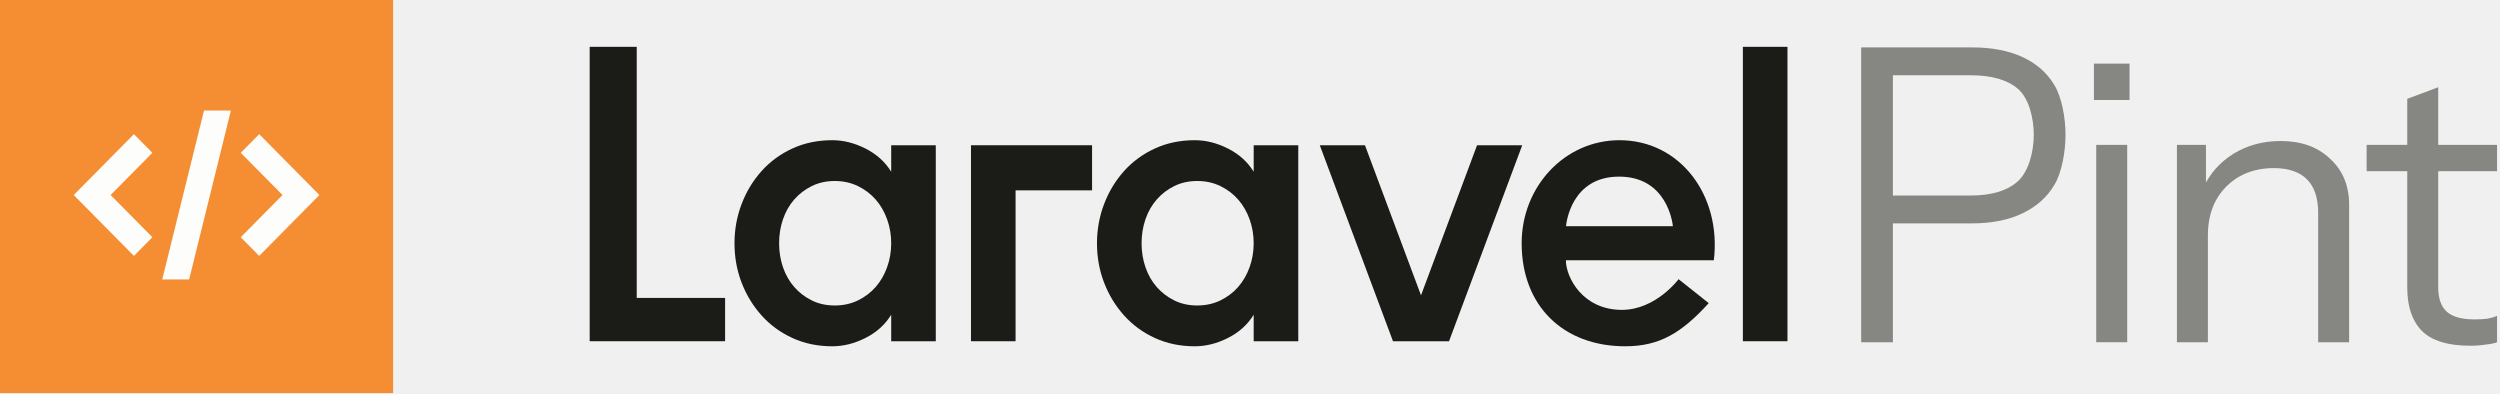
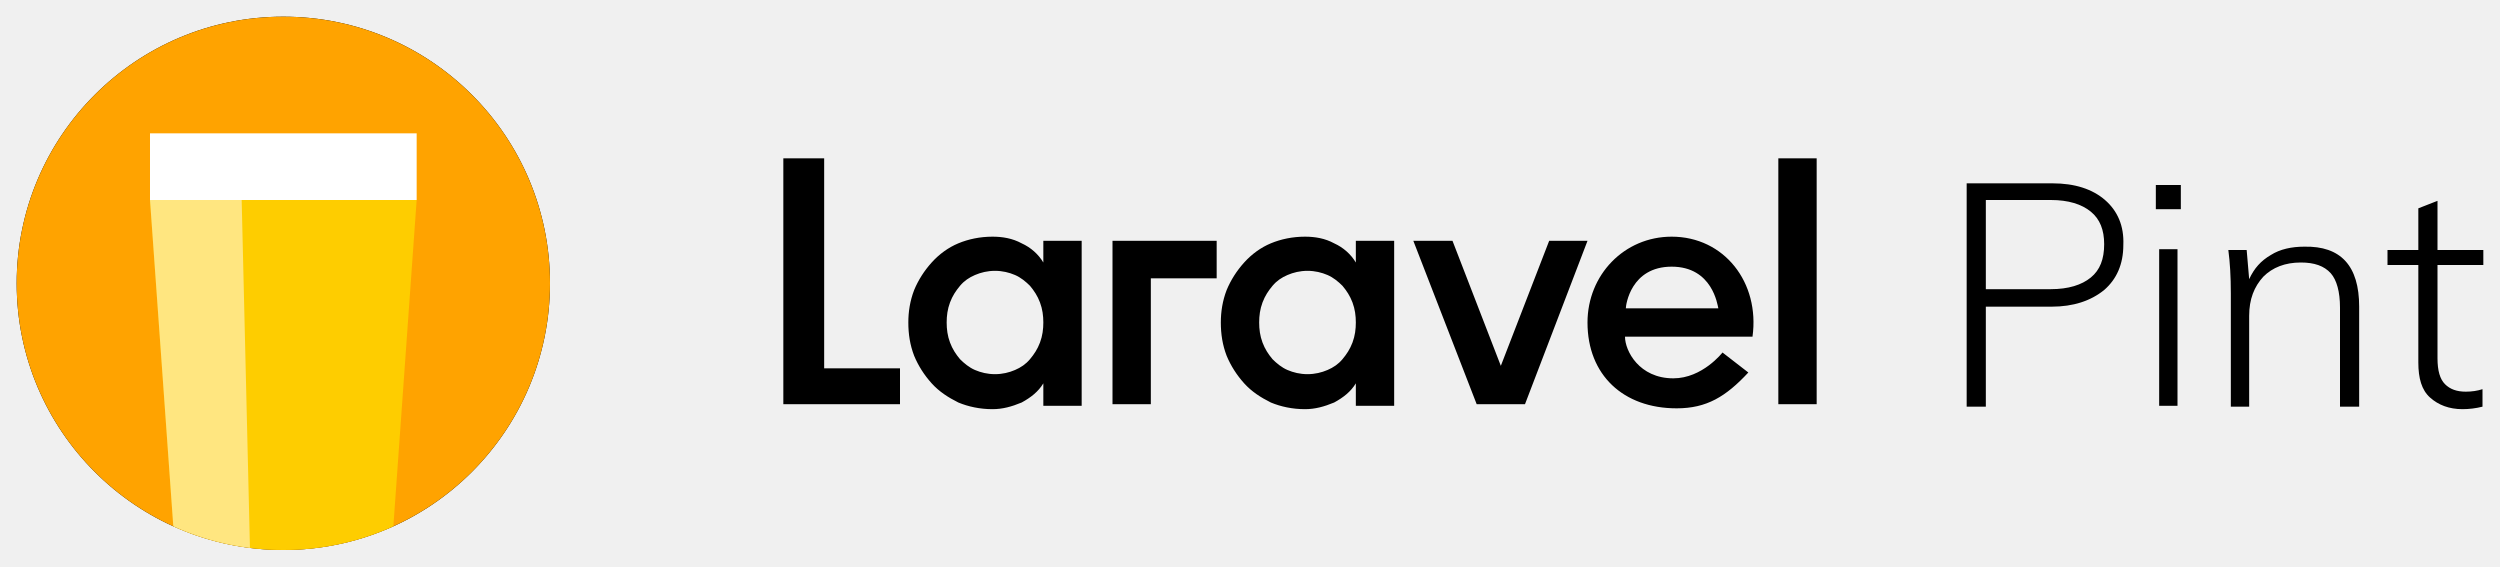
- <svg xmlns="http://www.w3.org/2000/svg" width="407" height="64" viewBox="0 0 407 64" fill="none">
+ <svg xmlns="http://www.w3.org/2000/svg" xmlns:xlink="http://www.w3.org/1999/xlink" viewBox="0 0 300 68">
  <style>
-         .laravel { fill: #1B1B18 } @media (prefers-color-scheme:dark) { .laravel { fill: #fff } }
-         .pint { fill: #868682 } @media (prefers-color-scheme:dark) { .pint { fill: #A1A09A } }
+         g path { fill: #000 } @media (prefers-color-scheme:dark) { g path { fill: #fff } }
    </style>
-   <rect width="64" height="64" fill="#F58D32" />
-   <path fill-rule="evenodd" clip-rule="evenodd" d="M26.411 45.5L33.209 18H37.589L30.791 45.5H26.411ZM18.009 31.75L24.807 24.875L21.803 21.837L12 31.75L21.803 41.664L24.807 38.625L18.009 31.75ZM52 31.75L42.197 21.837L39.193 24.875L45.991 31.75L39.193 38.625L42.197 41.664L52 31.75Z" fill="#FDFDFC" />
-   <path class="laravel" d="M103.659 7.625H96V55.553H118.046V48.501H103.659V7.625Z" />
-   <path class="laravel" d="M145.087 27.96C144.109 26.363 142.722 25.108 140.924 24.195C139.126 23.282 137.316 22.825 135.496 22.825C133.141 22.825 130.988 23.27 129.035 24.16C127.08 25.05 125.404 26.272 124.006 27.823C122.607 29.376 121.519 31.168 120.742 33.198C119.964 35.23 119.576 37.364 119.576 39.6C119.576 41.883 119.964 44.028 120.742 46.036C121.519 48.045 122.607 49.826 124.006 51.377C125.404 52.929 127.08 54.15 129.035 55.04C130.988 55.93 133.141 56.375 135.496 56.375C137.316 56.375 139.126 55.918 140.924 55.006C142.722 54.094 144.11 52.838 145.087 51.24V55.554H152.346V23.647H145.087V27.96ZM144.421 43.503C143.977 44.736 143.355 45.808 142.556 46.721C141.756 47.634 140.791 48.364 139.659 48.912C138.526 49.46 137.271 49.733 135.895 49.733C134.518 49.733 133.275 49.46 132.165 48.912C131.054 48.364 130.1 47.634 129.301 46.721C128.502 45.808 127.891 44.736 127.469 43.503C127.047 42.27 126.837 40.969 126.837 39.6C126.837 38.231 127.047 36.93 127.469 35.697C127.89 34.465 128.502 33.393 129.301 32.48C130.1 31.567 131.055 30.836 132.165 30.289C133.275 29.741 134.518 29.467 135.895 29.467C137.271 29.467 138.526 29.741 139.659 30.289C140.791 30.837 141.756 31.567 142.556 32.48C143.355 33.393 143.977 34.465 144.421 35.697C144.864 36.93 145.087 38.231 145.087 39.6C145.087 40.969 144.864 42.27 144.421 43.503Z" />
-   <path class="laravel" d="M204.099 27.96C203.121 26.363 201.734 25.108 199.936 24.195C198.138 23.282 196.328 22.825 194.508 22.825C192.153 22.825 190.001 23.27 188.047 24.16C186.093 25.05 184.417 26.272 183.018 27.823C181.619 29.376 180.531 31.168 179.754 33.198C178.977 35.23 178.589 37.364 178.589 39.6C178.589 41.883 178.977 44.028 179.754 46.036C180.531 48.045 181.619 49.826 183.018 51.377C184.417 52.929 186.092 54.15 188.047 55.04C190 55.93 192.153 56.375 194.508 56.375C196.328 56.375 198.138 55.918 199.936 55.006C201.734 54.094 203.122 52.838 204.099 51.24V55.554H211.359V23.647H204.099V27.96ZM203.433 43.503C202.988 44.736 202.367 45.808 201.568 46.721C200.768 47.634 199.803 48.364 198.67 48.912C197.538 49.46 196.283 49.733 194.907 49.733C193.53 49.733 192.286 49.46 191.177 48.912C190.066 48.364 189.112 47.634 188.313 46.721C187.513 45.808 186.903 44.736 186.481 43.503C186.058 42.27 185.849 40.969 185.849 39.6C185.849 38.231 186.058 36.93 186.481 35.697C186.902 34.465 187.513 33.393 188.313 32.48C189.112 31.567 190.067 30.836 191.177 30.289C192.286 29.741 193.53 29.467 194.907 29.467C196.283 29.467 197.538 29.741 198.67 30.289C199.803 30.837 200.768 31.567 201.568 32.48C202.367 33.393 202.988 34.465 203.433 35.697C203.876 36.93 204.099 38.231 204.099 39.6C204.099 40.969 203.876 42.27 203.433 43.503Z" />
-   <path class="laravel" d="M291 7.625H283.741V55.553H291V7.625Z" />
-   <path class="laravel" d="M158.075 55.553H165.335V30.99H177.79V23.647H158.075V55.553Z" />
-   <path class="laravel" d="M240.465 23.647L231.34 48.08L222.216 23.647H214.862L226.778 55.553H235.902L247.818 23.647H240.465Z" />
-   <path class="laravel" d="M263.652 22.826C254.762 22.826 247.725 30.337 247.725 39.601C247.725 49.842 254.536 56.375 264.582 56.375C270.205 56.375 273.795 54.165 278.181 49.351L273.276 45.45C273.273 45.454 269.574 50.447 264.051 50.447C257.631 50.447 254.928 45.126 254.928 42.373H279.013C280.278 31.833 273.537 22.826 263.652 22.826ZM254.947 36.828C255.003 36.214 255.839 28.754 263.594 28.754C271.349 28.754 272.291 36.213 272.345 36.828H254.947Z" />
-   <path class="pint" d="M402.108 56.283C398.538 56.283 395.934 55.486 394.296 53.889C392.7 52.252 391.902 49.9 391.902 46.834V16.09L396.942 14.2V46.77C396.942 48.577 397.404 49.9 398.328 50.739C399.252 51.58 400.764 51.999 402.864 51.999C403.704 51.999 404.418 51.958 405.006 51.873C405.636 51.748 406.14 51.6 406.518 51.432V55.717C406.098 55.885 405.489 56.011 404.691 56.094C403.935 56.221 403.074 56.283 402.108 56.283ZM385.287 27.87V23.587H406.518V27.87H385.287Z" />
-   <path class="pint" d="M354.404 55.717V23.587H359.129V31.146H359.444V55.717H354.404ZM377.399 55.717V34.675C377.399 32.239 376.79 30.412 375.572 29.194C374.354 27.976 372.548 27.366 370.154 27.366C368.054 27.366 366.185 27.828 364.547 28.753C362.951 29.677 361.691 30.957 360.767 32.596C359.885 34.233 359.444 36.145 359.444 38.328L358.625 30.706C359.717 28.311 361.376 26.422 363.602 25.035C365.87 23.649 368.432 22.956 371.288 22.956C374.648 22.956 377.336 23.922 379.352 25.855C381.41 27.744 382.439 30.244 382.439 33.352V55.717H377.399Z" />
-   <path class="pint" d="M341.269 55.716V23.586H346.309V55.716H341.269ZM340.891 16.278V10.356H346.687V16.278H340.891Z" />
-   <path class="pint" d="M303 55.717V7.717H321.018C324.252 7.717 327.003 8.242 329.271 9.292C331.539 10.342 333.261 11.854 334.437 13.828C335.655 15.802 336.264 19.175 336.264 21.947C336.264 24.719 335.655 28.113 334.437 30.129C333.261 32.103 331.539 33.636 329.271 34.728C327.003 35.82 324.252 36.366 321.018 36.366H306.78V31.83H320.829C324.189 31.83 326.73 31.074 328.452 29.562C330.216 28.008 331.098 24.803 331.098 21.947C331.098 19.091 330.237 15.928 328.515 14.458C326.793 12.988 324.231 12.253 320.829 12.253H308.166V55.717H303Z" />
+   <g>
+     <path fill="#000" d="M98.9,44.2h9.1v4.3H94V19h4.9V44.2z M125.2,31.5c-0.6-1-1.5-1.8-2.6-2.3c-1.1-0.6-2.3-0.8-3.5-0.8c-1.5,0-2.9,0.3-4.1,0.8 c-1.2,0.5-2.3,1.3-3.2,2.3c-0.9,1-1.6,2.1-2.1,3.3c-0.5,1.3-0.7,2.6-0.7,3.9c0,1.4,0.2,2.7,0.7,4c0.5,1.2,1.2,2.3,2.1,3.3 c0.9,1,2,1.7,3.2,2.3c1.2,0.5,2.6,0.8,4.1,0.8c1.2,0,2.3-0.3,3.5-0.8c1.1-0.6,2-1.3,2.6-2.3v2.7h4.6V28.9h-4.6V31.5z M124.8,41.1 c-0.3,0.8-0.7,1.4-1.2,2c-0.5,0.6-1.1,1-1.8,1.3c-0.7,0.3-1.5,0.5-2.4,0.5c-0.9,0-1.7-0.2-2.4-0.5c-0.7-0.3-1.3-0.8-1.8-1.3 c-0.5-0.6-0.9-1.2-1.2-2c-0.3-0.8-0.4-1.6-0.4-2.4c0-0.8,0.1-1.6,0.4-2.4c0.3-0.8,0.7-1.4,1.2-2c0.5-0.6,1.1-1,1.8-1.3 c0.7-0.3,1.5-0.5,2.4-0.5c0.9,0,1.7,0.2,2.4,0.5c0.7,0.3,1.3,0.8,1.8,1.3c0.5,0.6,0.9,1.2,1.2,2c0.3,0.8,0.4,1.6,0.4,2.4 C125.2,39.5,125.1,40.3,124.8,41.1z M162.7,31.5c-0.6-1-1.5-1.8-2.6-2.3c-1.1-0.6-2.3-0.8-3.5-0.8c-1.5,0-2.9,0.3-4.1,0.8 c-1.2,0.5-2.3,1.3-3.2,2.3c-0.9,1-1.6,2.1-2.1,3.3c-0.5,1.3-0.7,2.6-0.7,3.9c0,1.4,0.2,2.7,0.7,4c0.5,1.2,1.2,2.3,2.1,3.3 c0.9,1,2,1.7,3.2,2.3c1.2,0.5,2.6,0.8,4.1,0.8c1.2,0,2.3-0.3,3.5-0.8c1.1-0.6,2-1.3,2.6-2.3v2.7h4.6V28.9h-4.6V31.5z M162.3,41.1 c-0.3,0.8-0.7,1.4-1.2,2c-0.5,0.6-1.1,1-1.8,1.3c-0.7,0.3-1.5,0.5-2.4,0.5c-0.9,0-1.7-0.2-2.4-0.5c-0.7-0.3-1.3-0.8-1.8-1.3 c-0.5-0.6-0.9-1.2-1.2-2c-0.3-0.8-0.4-1.6-0.4-2.4c0-0.8,0.1-1.6,0.4-2.4c0.3-0.8,0.7-1.4,1.2-2c0.5-0.6,1.1-1,1.8-1.3 c0.7-0.3,1.5-0.5,2.4-0.5c0.9,0,1.7,0.2,2.4,0.5c0.7,0.3,1.3,0.8,1.8,1.3c0.5,0.6,0.9,1.2,1.2,2c0.3,0.8,0.4,1.6,0.4,2.4 C162.7,39.5,162.6,40.3,162.3,41.1z M213.4,19h4.6v29.5h-4.6V19z M133.5,28.9H146v4.5h-7.9v15.1h-4.6V28.9z M190.5,28.9L183,48.5 h-5.8l-7.6-19.6h4.7l5.8,15l5.8-15H190.5z M200.6,28.4c-5.7,0-10.1,4.6-10.1,10.3c0,6.3,4.3,10.3,10.7,10.3c3.6,0,5.9-1.4,8.6-4.3 l-3.1-2.4c0,0-2.4,3.1-5.9,3.1c-4.1,0-5.8-3.3-5.8-5h15.3C211.2,33.9,206.9,28.4,200.6,28.4z M195.1,37c0-0.4,0.6-5,5.5-5 c4.9,0,5.5,4.6,5.6,5H195.1z" />
+     <path fill="#000" d="M252.6,24c-1.5-1.3-3.6-2-6.3-2H236v26.8h2.3v-12h7.9c2.6,0,4.7-0.7,6.3-2c1.5-1.3,2.3-3.1,2.3-5.4 C254.9,27.1,254.1,25.3,252.6,24z M250.9,33.3c-1.1,0.9-2.7,1.4-4.8,1.4h-7.8V24h7.8c2.1,0,3.7,0.5,4.8,1.4 c1.1,0.9,1.6,2.2,1.6,3.9C252.5,31.1,252,32.4,250.9,33.3z M259.1,29.9h2.2v18.8h-2.2V29.9z M258.7,22.2h3v2.9h-3V22.2z M283.1,36.8v12h-2.3V36.9c0-1.9-0.4-3.3-1.1-4.1c-0.8-0.9-2-1.3-3.6-1.3c-1.9,0-3.4,0.6-4.5,1.7c-1.1,1.2-1.7,2.7-1.7,4.7v10.9 h-2.2V35.2c0-2-0.1-3.7-0.3-5.2h2.2l0.3,3.5c0.6-1.3,1.4-2.2,2.6-2.9c1.1-0.7,2.5-1,4-1C280.9,29.5,283.1,31.9,283.1,36.8z M292.5,31.8V43c0,1.5,0.3,2.5,0.9,3.1c0.6,0.6,1.4,0.9,2.5,0.9c0.7,0,1.4-0.1,2-0.3v2.1c-0.8,0.2-1.6,0.3-2.4,0.3 c-1.6,0-2.9-0.5-3.9-1.4s-1.4-2.3-1.4-4.2V31.8h-3.7v-1.8h3.7v-5l2.3-0.9v5.9h5.5v1.8H292.5z" />
+   </g>
+   <g>
+     <circle id="b" cx="34" cy="34" r="32" />
+     <rect clip-path="url(#a)" fill="#FFA300" x="2" y="2" width="64" height="64" />
+     <polygon opacity=".9" clip-path="url(#a)" fill="#fed100" points="47,66 21,66 18,24 50,24" />
+     <polygon opacity=".5" clip-path="url(#a)" fill="#ffffff" points="30,66 21,66 18,24 29,24" />
+     <rect clip-path="url(#a)" fill="#ffffff" x="18" y="16" width="32" height="8" />
+     <clipPath id="a">
+       <use xlink:href="#b" />
+     </clipPath>
+   </g>
</svg>
